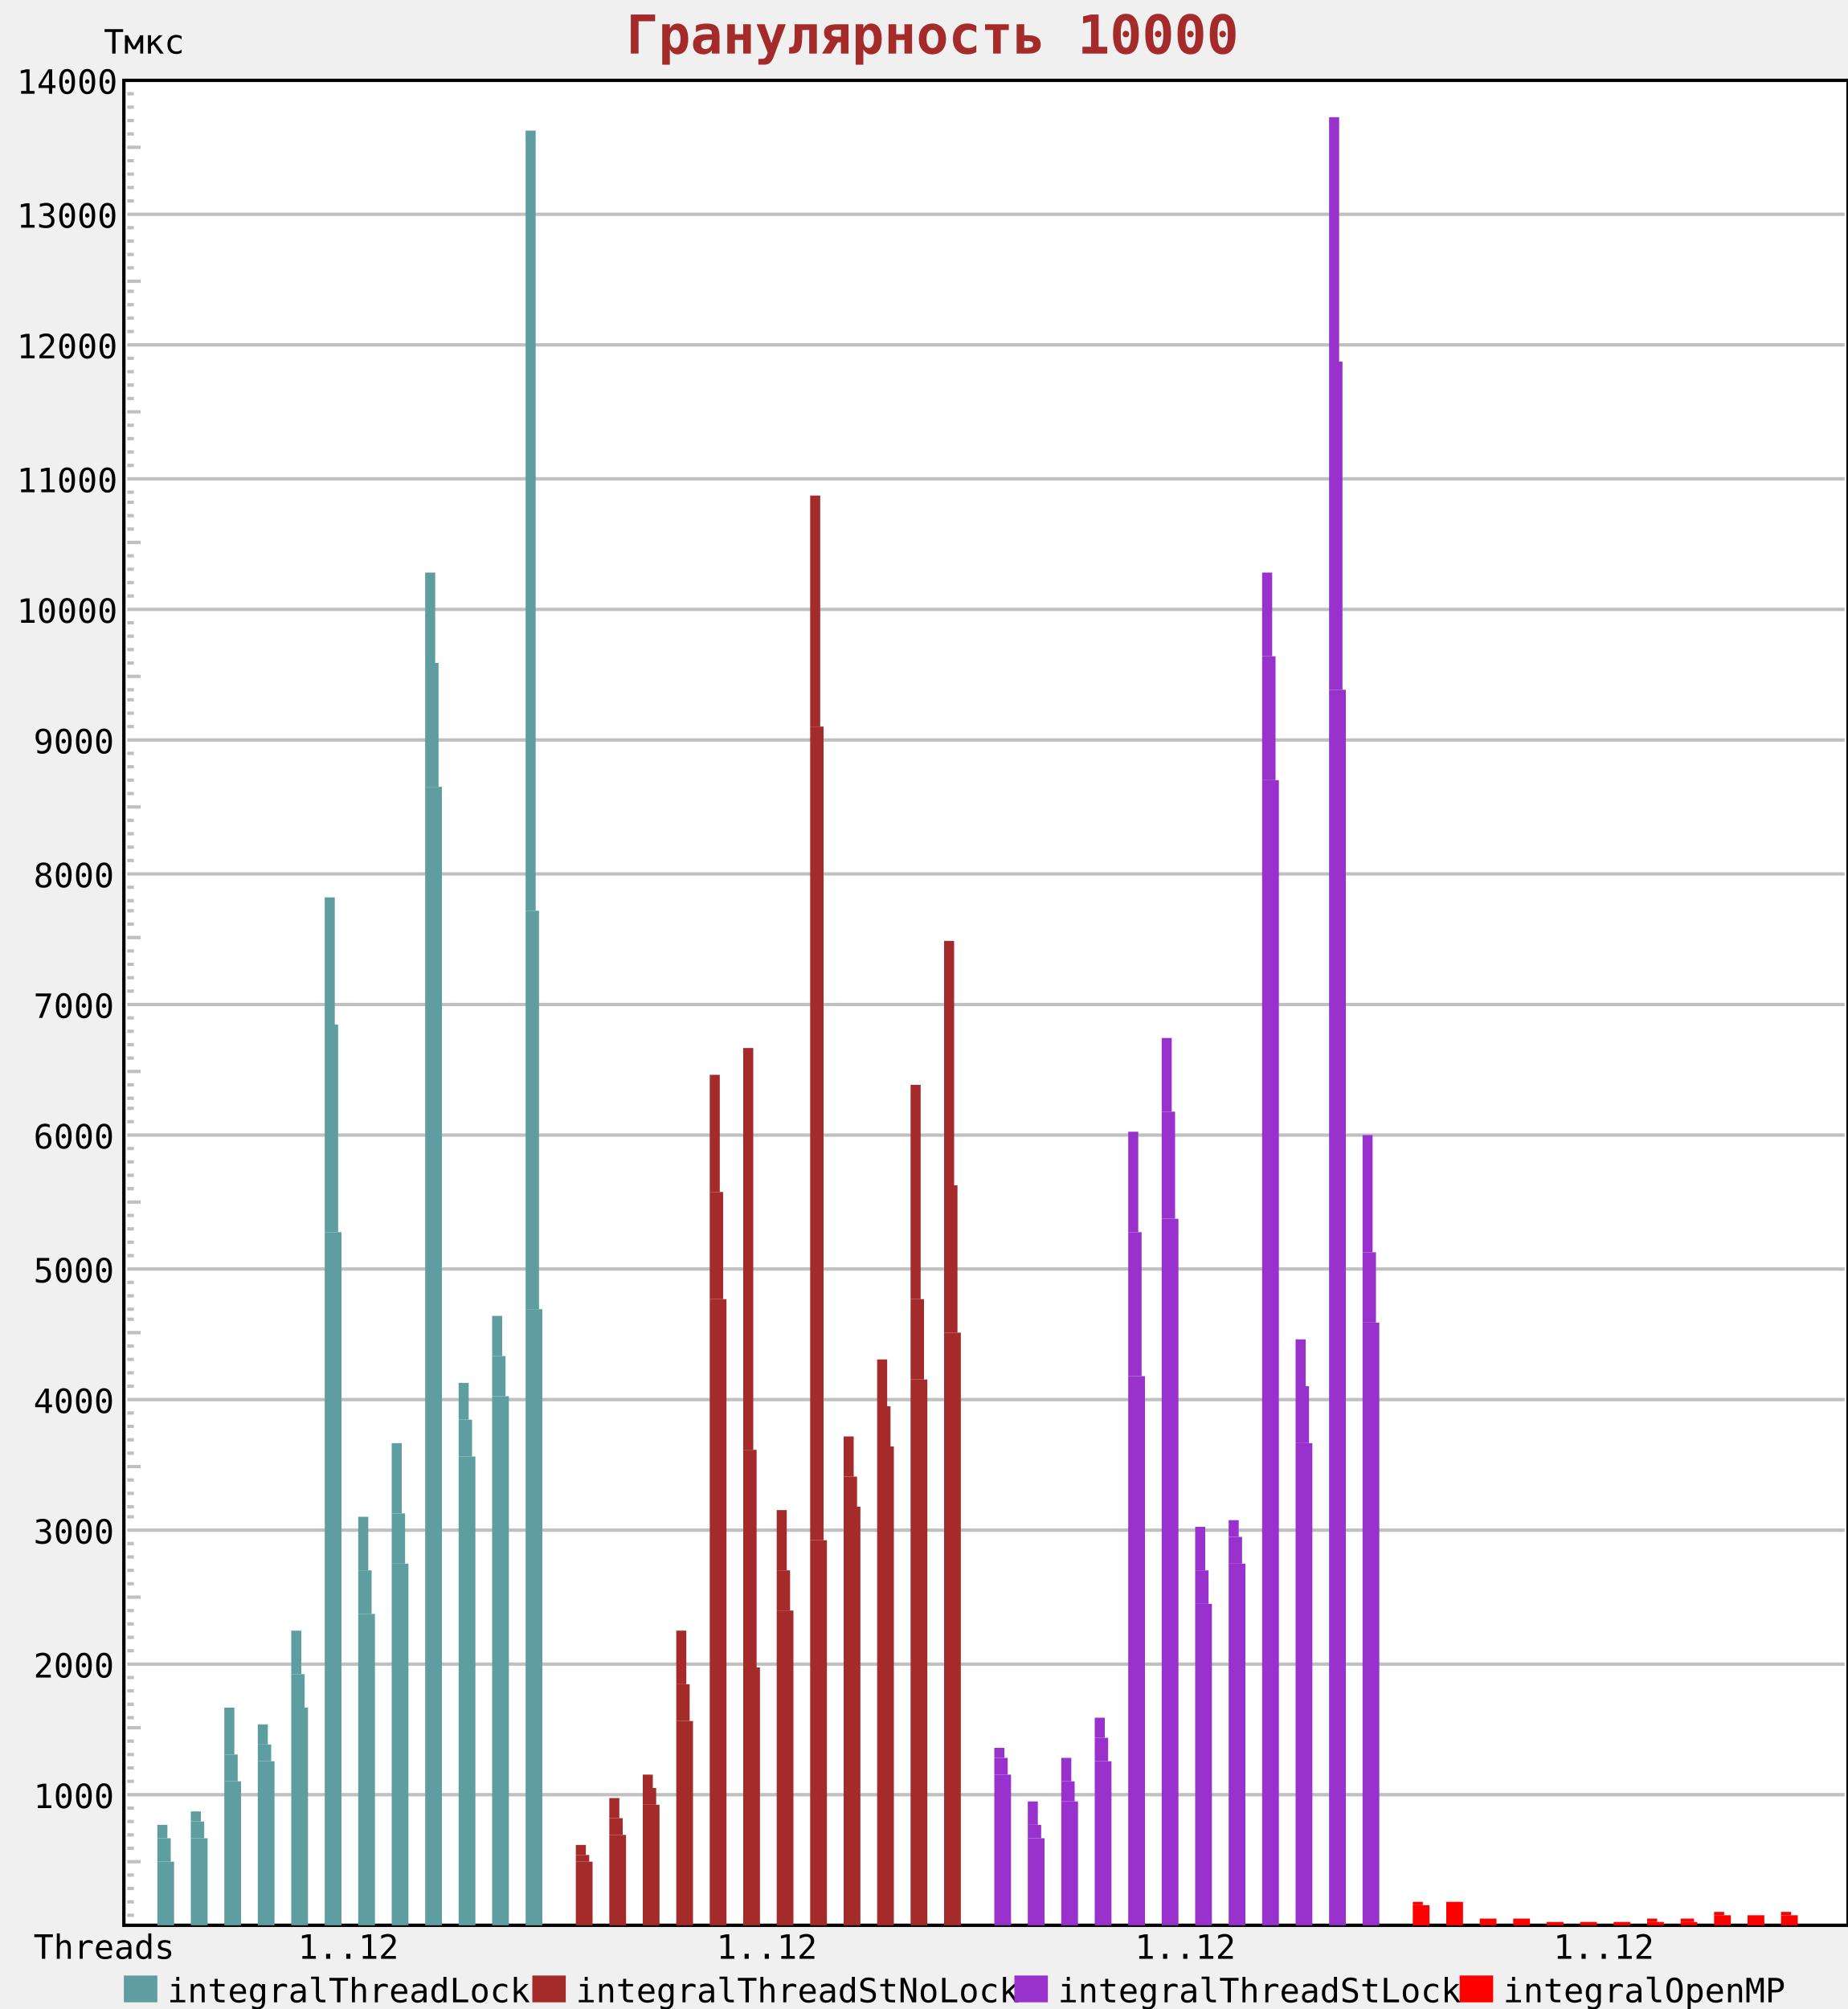
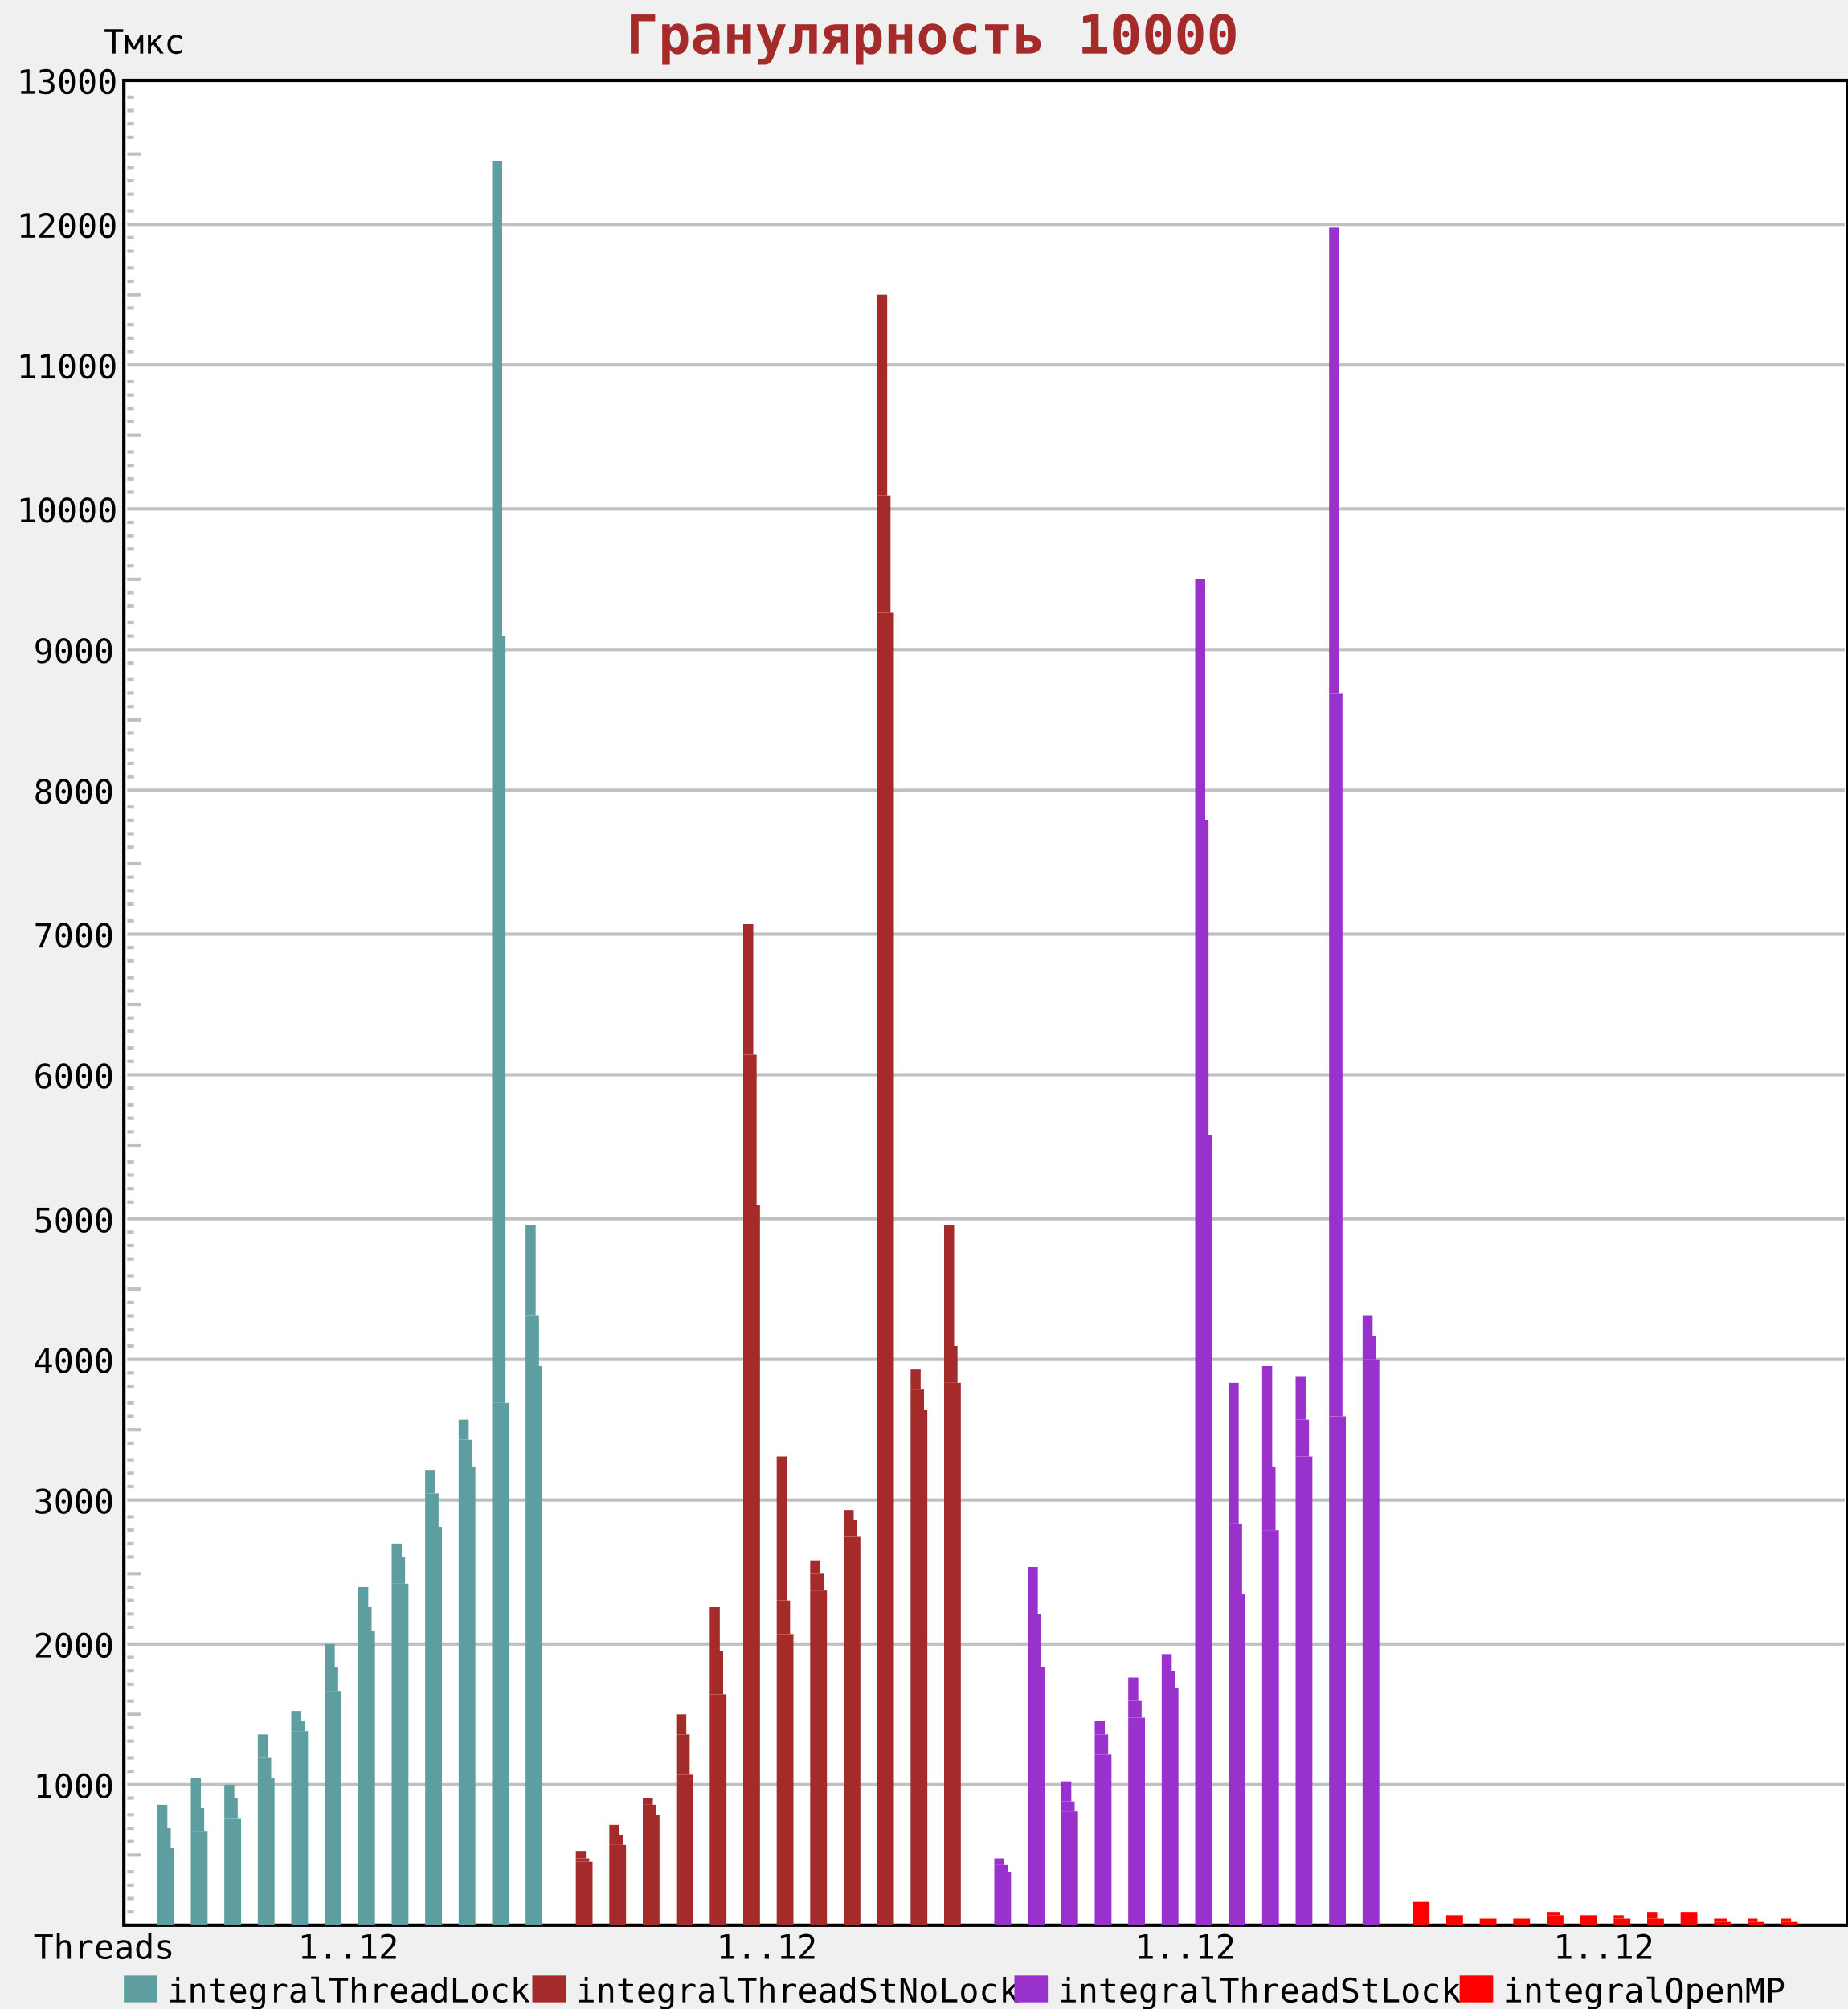
<svg xmlns="http://www.w3.org/2000/svg" width="552" height="600" version="1.1">
  <text x="187" y="16" font-family="monospace" font-size="16px" font-weight="bold" fill="brown">Гранулярность 10000</text>
  <text x="31" y="16" font-family="monospace" font-size="10px" font-weight="normal" fill="black">Tмкс</text>
  <text x="10" y="585" font-family="monospace" font-size="10px" font-weight="normal" fill="black">Threads</text>
  <rect x="37" y="24" width="515" height="551" stroke="black" fill="white" />
-   <line x1="38" y1="572" x2="40" y2="572" stroke="silver" />
-   <line x1="38" y1="568" x2="40" y2="568" stroke="silver" />
-   <line x1="38" y1="564" x2="40" y2="564" stroke="silver" />
-   <line x1="38" y1="560" x2="40" y2="560" stroke="silver" />
-   <line x1="38" y1="556" x2="42" y2="556" stroke="silver" />
-   <line x1="38" y1="552" x2="40" y2="552" stroke="silver" />
-   <line x1="38" y1="548" x2="40" y2="548" stroke="silver" />
-   <line x1="38" y1="544" x2="40" y2="544" stroke="silver" />
-   <line x1="38" y1="540" x2="40" y2="540" stroke="silver" />
-   <line x1="38" y1="536" x2="551" y2="536" stroke="silver" />
-   <text x="10" y="540" font-family="monospace" font-size="10px" font-weight="normal" fill="black">1000</text>
-   <line x1="38" y1="532" x2="40" y2="532" stroke="silver" />
-   <line x1="38" y1="528" x2="40" y2="528" stroke="silver" />
-   <line x1="38" y1="524" x2="40" y2="524" stroke="silver" />
+   <line x1="38" y1="571" x2="40" y2="571" stroke="silver" />
+   <line x1="38" y1="567" x2="40" y2="567" stroke="silver" />
+   <line x1="38" y1="563" x2="40" y2="563" stroke="silver" />
+   <line x1="38" y1="559" x2="40" y2="559" stroke="silver" />
+   <line x1="38" y1="554" x2="42" y2="554" stroke="silver" />
+   <line x1="38" y1="550" x2="40" y2="550" stroke="silver" />
+   <line x1="38" y1="546" x2="40" y2="546" stroke="silver" />
+   <line x1="38" y1="542" x2="40" y2="542" stroke="silver" />
+   <line x1="38" y1="537" x2="40" y2="537" stroke="silver" />
+   <line x1="38" y1="533" x2="551" y2="533" stroke="silver" />
+   <text x="10" y="537" font-family="monospace" font-size="10px" font-weight="normal" fill="black">1000</text>
+   <line x1="38" y1="529" x2="40" y2="529" stroke="silver" />
+   <line x1="38" y1="525" x2="40" y2="525" stroke="silver" />
  <line x1="38" y1="520" x2="40" y2="520" stroke="silver" />
-   <line x1="38" y1="516" x2="42" y2="516" stroke="silver" />
-   <line x1="38" y1="513" x2="40" y2="513" stroke="silver" />
-   <line x1="38" y1="509" x2="40" y2="509" stroke="silver" />
-   <line x1="38" y1="505" x2="40" y2="505" stroke="silver" />
-   <line x1="38" y1="501" x2="40" y2="501" stroke="silver" />
-   <line x1="38" y1="497" x2="551" y2="497" stroke="silver" />
-   <text x="10" y="501" font-family="monospace" font-size="10px" font-weight="normal" fill="black">2000</text>
-   <line x1="38" y1="493" x2="40" y2="493" stroke="silver" />
-   <line x1="38" y1="489" x2="40" y2="489" stroke="silver" />
-   <line x1="38" y1="485" x2="40" y2="485" stroke="silver" />
-   <line x1="38" y1="481" x2="40" y2="481" stroke="silver" />
-   <line x1="38" y1="477" x2="42" y2="477" stroke="silver" />
-   <line x1="38" y1="473" x2="40" y2="473" stroke="silver" />
-   <line x1="38" y1="469" x2="40" y2="469" stroke="silver" />
+   <line x1="38" y1="516" x2="40" y2="516" stroke="silver" />
+   <line x1="38" y1="512" x2="42" y2="512" stroke="silver" />
+   <line x1="38" y1="508" x2="40" y2="508" stroke="silver" />
+   <line x1="38" y1="503" x2="40" y2="503" stroke="silver" />
+   <line x1="38" y1="499" x2="40" y2="499" stroke="silver" />
+   <line x1="38" y1="495" x2="40" y2="495" stroke="silver" />
+   <line x1="38" y1="491" x2="551" y2="491" stroke="silver" />
+   <text x="10" y="495" font-family="monospace" font-size="10px" font-weight="normal" fill="black">2000</text>
+   <line x1="38" y1="486" x2="40" y2="486" stroke="silver" />
+   <line x1="38" y1="482" x2="40" y2="482" stroke="silver" />
+   <line x1="38" y1="478" x2="40" y2="478" stroke="silver" />
+   <line x1="38" y1="474" x2="40" y2="474" stroke="silver" />
+   <line x1="38" y1="470" x2="42" y2="470" stroke="silver" />
  <line x1="38" y1="465" x2="40" y2="465" stroke="silver" />
  <line x1="38" y1="461" x2="40" y2="461" stroke="silver" />
-   <line x1="38" y1="457" x2="551" y2="457" stroke="silver" />
-   <text x="10" y="461" font-family="monospace" font-size="10px" font-weight="normal" fill="black">3000</text>
+   <line x1="38" y1="457" x2="40" y2="457" stroke="silver" />
  <line x1="38" y1="453" x2="40" y2="453" stroke="silver" />
-   <line x1="38" y1="450" x2="40" y2="450" stroke="silver" />
-   <line x1="38" y1="446" x2="40" y2="446" stroke="silver" />
-   <line x1="38" y1="442" x2="40" y2="442" stroke="silver" />
-   <line x1="38" y1="438" x2="42" y2="438" stroke="silver" />
-   <line x1="38" y1="434" x2="40" y2="434" stroke="silver" />
-   <line x1="38" y1="430" x2="40" y2="430" stroke="silver" />
-   <line x1="38" y1="426" x2="40" y2="426" stroke="silver" />
-   <line x1="38" y1="422" x2="40" y2="422" stroke="silver" />
-   <line x1="38" y1="418" x2="551" y2="418" stroke="silver" />
-   <text x="10" y="422" font-family="monospace" font-size="10px" font-weight="normal" fill="black">4000</text>
+   <line x1="38" y1="448" x2="551" y2="448" stroke="silver" />
+   <text x="10" y="452" font-family="monospace" font-size="10px" font-weight="normal" fill="black">3000</text>
+   <line x1="38" y1="444" x2="40" y2="444" stroke="silver" />
+   <line x1="38" y1="440" x2="40" y2="440" stroke="silver" />
+   <line x1="38" y1="436" x2="40" y2="436" stroke="silver" />
+   <line x1="38" y1="431" x2="40" y2="431" stroke="silver" />
+   <line x1="38" y1="427" x2="42" y2="427" stroke="silver" />
+   <line x1="38" y1="423" x2="40" y2="423" stroke="silver" />
+   <line x1="38" y1="419" x2="40" y2="419" stroke="silver" />
  <line x1="38" y1="414" x2="40" y2="414" stroke="silver" />
  <line x1="38" y1="410" x2="40" y2="410" stroke="silver" />
-   <line x1="38" y1="406" x2="40" y2="406" stroke="silver" />
+   <line x1="38" y1="406" x2="551" y2="406" stroke="silver" />
+   <text x="10" y="410" font-family="monospace" font-size="10px" font-weight="normal" fill="black">4000</text>
  <line x1="38" y1="402" x2="40" y2="402" stroke="silver" />
-   <line x1="38" y1="398" x2="42" y2="398" stroke="silver" />
-   <line x1="38" y1="394" x2="40" y2="394" stroke="silver" />
-   <line x1="38" y1="391" x2="40" y2="391" stroke="silver" />
-   <line x1="38" y1="387" x2="40" y2="387" stroke="silver" />
-   <line x1="38" y1="383" x2="40" y2="383" stroke="silver" />
-   <line x1="38" y1="379" x2="551" y2="379" stroke="silver" />
-   <text x="10" y="383" font-family="monospace" font-size="10px" font-weight="normal" fill="black">5000</text>
-   <line x1="38" y1="375" x2="40" y2="375" stroke="silver" />
-   <line x1="38" y1="371" x2="40" y2="371" stroke="silver" />
-   <line x1="38" y1="367" x2="40" y2="367" stroke="silver" />
-   <line x1="38" y1="363" x2="40" y2="363" stroke="silver" />
-   <line x1="38" y1="359" x2="42" y2="359" stroke="silver" />
+   <line x1="38" y1="397" x2="40" y2="397" stroke="silver" />
+   <line x1="38" y1="393" x2="40" y2="393" stroke="silver" />
+   <line x1="38" y1="389" x2="40" y2="389" stroke="silver" />
+   <line x1="38" y1="385" x2="42" y2="385" stroke="silver" />
+   <line x1="38" y1="381" x2="40" y2="381" stroke="silver" />
+   <line x1="38" y1="376" x2="40" y2="376" stroke="silver" />
+   <line x1="38" y1="372" x2="40" y2="372" stroke="silver" />
+   <line x1="38" y1="368" x2="40" y2="368" stroke="silver" />
+   <line x1="38" y1="364" x2="551" y2="364" stroke="silver" />
+   <text x="10" y="368" font-family="monospace" font-size="10px" font-weight="normal" fill="black">5000</text>
+   <line x1="38" y1="359" x2="40" y2="359" stroke="silver" />
  <line x1="38" y1="355" x2="40" y2="355" stroke="silver" />
  <line x1="38" y1="351" x2="40" y2="351" stroke="silver" />
  <line x1="38" y1="347" x2="40" y2="347" stroke="silver" />
-   <line x1="38" y1="343" x2="40" y2="343" stroke="silver" />
-   <line x1="38" y1="339" x2="551" y2="339" stroke="silver" />
-   <text x="10" y="343" font-family="monospace" font-size="10px" font-weight="normal" fill="black">6000</text>
-   <line x1="38" y1="335" x2="40" y2="335" stroke="silver" />
-   <line x1="38" y1="331" x2="40" y2="331" stroke="silver" />
-   <line x1="38" y1="328" x2="40" y2="328" stroke="silver" />
-   <line x1="38" y1="324" x2="40" y2="324" stroke="silver" />
-   <line x1="38" y1="320" x2="42" y2="320" stroke="silver" />
-   <line x1="38" y1="316" x2="40" y2="316" stroke="silver" />
-   <line x1="38" y1="312" x2="40" y2="312" stroke="silver" />
+   <line x1="38" y1="342" x2="42" y2="342" stroke="silver" />
+   <line x1="38" y1="338" x2="40" y2="338" stroke="silver" />
+   <line x1="38" y1="334" x2="40" y2="334" stroke="silver" />
+   <line x1="38" y1="330" x2="40" y2="330" stroke="silver" />
+   <line x1="38" y1="325" x2="40" y2="325" stroke="silver" />
+   <line x1="38" y1="321" x2="551" y2="321" stroke="silver" />
+   <text x="10" y="325" font-family="monospace" font-size="10px" font-weight="normal" fill="black">6000</text>
+   <line x1="38" y1="317" x2="40" y2="317" stroke="silver" />
+   <line x1="38" y1="313" x2="40" y2="313" stroke="silver" />
  <line x1="38" y1="308" x2="40" y2="308" stroke="silver" />
  <line x1="38" y1="304" x2="40" y2="304" stroke="silver" />
-   <line x1="38" y1="300" x2="551" y2="300" stroke="silver" />
-   <text x="10" y="304" font-family="monospace" font-size="10px" font-weight="normal" fill="black">7000</text>
+   <line x1="38" y1="300" x2="42" y2="300" stroke="silver" />
  <line x1="38" y1="296" x2="40" y2="296" stroke="silver" />
  <line x1="38" y1="292" x2="40" y2="292" stroke="silver" />
-   <line x1="38" y1="288" x2="40" y2="288" stroke="silver" />
-   <line x1="38" y1="284" x2="40" y2="284" stroke="silver" />
-   <line x1="38" y1="280" x2="42" y2="280" stroke="silver" />
-   <line x1="38" y1="276" x2="40" y2="276" stroke="silver" />
-   <line x1="38" y1="272" x2="40" y2="272" stroke="silver" />
-   <line x1="38" y1="269" x2="40" y2="269" stroke="silver" />
-   <line x1="38" y1="265" x2="40" y2="265" stroke="silver" />
-   <line x1="38" y1="261" x2="551" y2="261" stroke="silver" />
-   <text x="10" y="265" font-family="monospace" font-size="10px" font-weight="normal" fill="black">8000</text>
-   <line x1="38" y1="257" x2="40" y2="257" stroke="silver" />
+   <line x1="38" y1="287" x2="40" y2="287" stroke="silver" />
+   <line x1="38" y1="283" x2="40" y2="283" stroke="silver" />
+   <line x1="38" y1="279" x2="551" y2="279" stroke="silver" />
+   <text x="10" y="283" font-family="monospace" font-size="10px" font-weight="normal" fill="black">7000</text>
+   <line x1="38" y1="275" x2="40" y2="275" stroke="silver" />
+   <line x1="38" y1="270" x2="40" y2="270" stroke="silver" />
+   <line x1="38" y1="266" x2="40" y2="266" stroke="silver" />
+   <line x1="38" y1="262" x2="40" y2="262" stroke="silver" />
+   <line x1="38" y1="258" x2="42" y2="258" stroke="silver" />
  <line x1="38" y1="253" x2="40" y2="253" stroke="silver" />
  <line x1="38" y1="249" x2="40" y2="249" stroke="silver" />
  <line x1="38" y1="245" x2="40" y2="245" stroke="silver" />
-   <line x1="38" y1="241" x2="42" y2="241" stroke="silver" />
-   <line x1="38" y1="237" x2="40" y2="237" stroke="silver" />
-   <line x1="38" y1="233" x2="40" y2="233" stroke="silver" />
-   <line x1="38" y1="229" x2="40" y2="229" stroke="silver" />
-   <line x1="38" y1="225" x2="40" y2="225" stroke="silver" />
-   <line x1="38" y1="221" x2="551" y2="221" stroke="silver" />
-   <text x="10" y="225" font-family="monospace" font-size="10px" font-weight="normal" fill="black">9000</text>
-   <line x1="38" y1="217" x2="40" y2="217" stroke="silver" />
-   <line x1="38" y1="213" x2="40" y2="213" stroke="silver" />
-   <line x1="38" y1="209" x2="40" y2="209" stroke="silver" />
-   <line x1="38" y1="206" x2="40" y2="206" stroke="silver" />
-   <line x1="38" y1="202" x2="42" y2="202" stroke="silver" />
+   <line x1="38" y1="241" x2="40" y2="241" stroke="silver" />
+   <line x1="38" y1="236" x2="551" y2="236" stroke="silver" />
+   <text x="10" y="240" font-family="monospace" font-size="10px" font-weight="normal" fill="black">8000</text>
+   <line x1="38" y1="232" x2="40" y2="232" stroke="silver" />
+   <line x1="38" y1="228" x2="40" y2="228" stroke="silver" />
+   <line x1="38" y1="224" x2="40" y2="224" stroke="silver" />
+   <line x1="38" y1="219" x2="40" y2="219" stroke="silver" />
+   <line x1="38" y1="215" x2="42" y2="215" stroke="silver" />
+   <line x1="38" y1="211" x2="40" y2="211" stroke="silver" />
+   <line x1="38" y1="207" x2="40" y2="207" stroke="silver" />
+   <line x1="38" y1="203" x2="40" y2="203" stroke="silver" />
  <line x1="38" y1="198" x2="40" y2="198" stroke="silver" />
-   <line x1="38" y1="194" x2="40" y2="194" stroke="silver" />
+   <line x1="38" y1="194" x2="551" y2="194" stroke="silver" />
+   <text x="10" y="198" font-family="monospace" font-size="10px" font-weight="normal" fill="black">9000</text>
  <line x1="38" y1="190" x2="40" y2="190" stroke="silver" />
  <line x1="38" y1="186" x2="40" y2="186" stroke="silver" />
-   <line x1="38" y1="182" x2="551" y2="182" stroke="silver" />
-   <text x="5" y="186" font-family="monospace" font-size="10px" font-weight="normal" fill="black">10000</text>
-   <line x1="38" y1="178" x2="40" y2="178" stroke="silver" />
-   <line x1="38" y1="174" x2="40" y2="174" stroke="silver" />
-   <line x1="38" y1="170" x2="40" y2="170" stroke="silver" />
-   <line x1="38" y1="166" x2="40" y2="166" stroke="silver" />
-   <line x1="38" y1="162" x2="42" y2="162" stroke="silver" />
-   <line x1="38" y1="158" x2="40" y2="158" stroke="silver" />
-   <line x1="38" y1="154" x2="40" y2="154" stroke="silver" />
-   <line x1="38" y1="150" x2="40" y2="150" stroke="silver" />
+   <line x1="38" y1="181" x2="40" y2="181" stroke="silver" />
+   <line x1="38" y1="177" x2="40" y2="177" stroke="silver" />
+   <line x1="38" y1="173" x2="42" y2="173" stroke="silver" />
+   <line x1="38" y1="169" x2="40" y2="169" stroke="silver" />
+   <line x1="38" y1="164" x2="40" y2="164" stroke="silver" />
+   <line x1="38" y1="160" x2="40" y2="160" stroke="silver" />
+   <line x1="38" y1="156" x2="40" y2="156" stroke="silver" />
+   <line x1="38" y1="152" x2="551" y2="152" stroke="silver" />
+   <text x="5" y="156" font-family="monospace" font-size="10px" font-weight="normal" fill="black">10000</text>
  <line x1="38" y1="147" x2="40" y2="147" stroke="silver" />
-   <line x1="38" y1="143" x2="551" y2="143" stroke="silver" />
-   <text x="5" y="147" font-family="monospace" font-size="10px" font-weight="normal" fill="black">11000</text>
+   <line x1="38" y1="143" x2="40" y2="143" stroke="silver" />
  <line x1="38" y1="139" x2="40" y2="139" stroke="silver" />
  <line x1="38" y1="135" x2="40" y2="135" stroke="silver" />
-   <line x1="38" y1="131" x2="40" y2="131" stroke="silver" />
-   <line x1="38" y1="127" x2="40" y2="127" stroke="silver" />
-   <line x1="38" y1="123" x2="42" y2="123" stroke="silver" />
-   <line x1="38" y1="119" x2="40" y2="119" stroke="silver" />
-   <line x1="38" y1="115" x2="40" y2="115" stroke="silver" />
-   <line x1="38" y1="111" x2="40" y2="111" stroke="silver" />
-   <line x1="38" y1="107" x2="40" y2="107" stroke="silver" />
-   <line x1="38" y1="103" x2="551" y2="103" stroke="silver" />
-   <text x="5" y="107" font-family="monospace" font-size="10px" font-weight="normal" fill="black">12000</text>
-   <line x1="38" y1="99" x2="40" y2="99" stroke="silver" />
-   <line x1="38" y1="95" x2="40" y2="95" stroke="silver" />
-   <line x1="38" y1="91" x2="40" y2="91" stroke="silver" />
-   <line x1="38" y1="87" x2="40" y2="87" stroke="silver" />
-   <line x1="38" y1="84" x2="42" y2="84" stroke="silver" />
+   <line x1="38" y1="130" x2="42" y2="130" stroke="silver" />
+   <line x1="38" y1="126" x2="40" y2="126" stroke="silver" />
+   <line x1="38" y1="122" x2="40" y2="122" stroke="silver" />
+   <line x1="38" y1="118" x2="40" y2="118" stroke="silver" />
+   <line x1="38" y1="114" x2="40" y2="114" stroke="silver" />
+   <line x1="38" y1="109" x2="551" y2="109" stroke="silver" />
+   <text x="5" y="113" font-family="monospace" font-size="10px" font-weight="normal" fill="black">11000</text>
+   <line x1="38" y1="105" x2="40" y2="105" stroke="silver" />
+   <line x1="38" y1="101" x2="40" y2="101" stroke="silver" />
+   <line x1="38" y1="97" x2="40" y2="97" stroke="silver" />
+   <line x1="38" y1="92" x2="40" y2="92" stroke="silver" />
+   <line x1="38" y1="88" x2="42" y2="88" stroke="silver" />
+   <line x1="38" y1="84" x2="40" y2="84" stroke="silver" />
  <line x1="38" y1="80" x2="40" y2="80" stroke="silver" />
-   <line x1="38" y1="76" x2="40" y2="76" stroke="silver" />
-   <line x1="38" y1="72" x2="40" y2="72" stroke="silver" />
-   <line x1="38" y1="68" x2="40" y2="68" stroke="silver" />
-   <line x1="38" y1="64" x2="551" y2="64" stroke="silver" />
-   <text x="5" y="68" font-family="monospace" font-size="10px" font-weight="normal" fill="black">13000</text>
-   <line x1="38" y1="60" x2="40" y2="60" stroke="silver" />
-   <line x1="38" y1="56" x2="40" y2="56" stroke="silver" />
-   <line x1="38" y1="52" x2="40" y2="52" stroke="silver" />
-   <line x1="38" y1="48" x2="40" y2="48" stroke="silver" />
-   <line x1="38" y1="44" x2="42" y2="44" stroke="silver" />
-   <line x1="38" y1="40" x2="40" y2="40" stroke="silver" />
-   <line x1="38" y1="36" x2="40" y2="36" stroke="silver" />
-   <line x1="38" y1="32" x2="40" y2="32" stroke="silver" />
-   <line x1="38" y1="28" x2="40" y2="28" stroke="silver" />
-   <text x="5" y="28" font-family="monospace" font-size="10px" font-weight="normal" fill="black">14000</text>
-   <rect x="47" y="556" width="5" height="19" fill="cadetblue" />
-   <rect x="47" y="549" width="4" height="7" fill="cadetblue" />
-   <rect x="47" y="545" width="3" height="4" fill="cadetblue" />
-   <rect x="57" y="549" width="5" height="26" fill="cadetblue" />
-   <rect x="57" y="544" width="4" height="5" fill="cadetblue" />
-   <rect x="57" y="541" width="3" height="3" fill="cadetblue" />
-   <rect x="67" y="532" width="5" height="43" fill="cadetblue" />
-   <rect x="67" y="524" width="4" height="8" fill="cadetblue" />
-   <rect x="67" y="510" width="3" height="14" fill="cadetblue" />
-   <rect x="77" y="526" width="5" height="49" fill="cadetblue" />
-   <rect x="77" y="521" width="4" height="5" fill="cadetblue" />
-   <rect x="77" y="515" width="3" height="6" fill="cadetblue" />
-   <rect x="87" y="510" width="5" height="65" fill="cadetblue" />
-   <rect x="87" y="500" width="4" height="10" fill="cadetblue" />
-   <rect x="87" y="487" width="3" height="13" fill="cadetblue" />
-   <rect x="97" y="368" width="5" height="207" fill="cadetblue" />
-   <rect x="97" y="306" width="4" height="62" fill="cadetblue" />
-   <rect x="97" y="268" width="3" height="38" fill="cadetblue" />
-   <rect x="107" y="482" width="5" height="93" fill="cadetblue" />
-   <rect x="107" y="469" width="4" height="13" fill="cadetblue" />
-   <rect x="107" y="453" width="3" height="16" fill="cadetblue" />
-   <rect x="117" y="467" width="5" height="108" fill="cadetblue" />
-   <rect x="117" y="452" width="4" height="15" fill="cadetblue" />
-   <rect x="117" y="431" width="3" height="21" fill="cadetblue" />
-   <rect x="127" y="235" width="5" height="340" fill="cadetblue" />
-   <rect x="127" y="198" width="4" height="37" fill="cadetblue" />
-   <rect x="127" y="171" width="3" height="27" fill="cadetblue" />
-   <rect x="137" y="435" width="5" height="140" fill="cadetblue" />
-   <rect x="137" y="424" width="4" height="11" fill="cadetblue" />
-   <rect x="137" y="413" width="3" height="11" fill="cadetblue" />
-   <rect x="147" y="417" width="5" height="158" fill="cadetblue" />
-   <rect x="147" y="405" width="4" height="12" fill="cadetblue" />
-   <rect x="147" y="393" width="3" height="12" fill="cadetblue" />
-   <rect x="157" y="391" width="5" height="184" fill="cadetblue" />
-   <rect x="157" y="272" width="4" height="119" fill="cadetblue" />
-   <rect x="157" y="39" width="3" height="233" fill="cadetblue" />
+   <line x1="38" y1="75" x2="40" y2="75" stroke="silver" />
+   <line x1="38" y1="71" x2="40" y2="71" stroke="silver" />
+   <line x1="38" y1="67" x2="551" y2="67" stroke="silver" />
+   <text x="5" y="71" font-family="monospace" font-size="10px" font-weight="normal" fill="black">12000</text>
+   <line x1="38" y1="63" x2="40" y2="63" stroke="silver" />
+   <line x1="38" y1="58" x2="40" y2="58" stroke="silver" />
+   <line x1="38" y1="54" x2="40" y2="54" stroke="silver" />
+   <line x1="38" y1="50" x2="40" y2="50" stroke="silver" />
+   <line x1="38" y1="46" x2="42" y2="46" stroke="silver" />
+   <line x1="38" y1="41" x2="40" y2="41" stroke="silver" />
+   <line x1="38" y1="37" x2="40" y2="37" stroke="silver" />
+   <line x1="38" y1="33" x2="40" y2="33" stroke="silver" />
+   <line x1="38" y1="29" x2="40" y2="29" stroke="silver" />
+   <text x="5" y="28" font-family="monospace" font-size="10px" font-weight="normal" fill="black">13000</text>
+   <rect x="47" y="552" width="5" height="23" fill="cadetblue" />
+   <rect x="47" y="546" width="4" height="6" fill="cadetblue" />
+   <rect x="47" y="539" width="3" height="7" fill="cadetblue" />
+   <rect x="57" y="547" width="5" height="28" fill="cadetblue" />
+   <rect x="57" y="540" width="4" height="7" fill="cadetblue" />
+   <rect x="57" y="531" width="3" height="9" fill="cadetblue" />
+   <rect x="67" y="543" width="5" height="32" fill="cadetblue" />
+   <rect x="67" y="537" width="4" height="6" fill="cadetblue" />
+   <rect x="67" y="533" width="3" height="4" fill="cadetblue" />
+   <rect x="77" y="531" width="5" height="44" fill="cadetblue" />
+   <rect x="77" y="525" width="4" height="6" fill="cadetblue" />
+   <rect x="77" y="518" width="3" height="7" fill="cadetblue" />
+   <rect x="87" y="517" width="5" height="58" fill="cadetblue" />
+   <rect x="87" y="514" width="4" height="3" fill="cadetblue" />
+   <rect x="87" y="511" width="3" height="3" fill="cadetblue" />
+   <rect x="97" y="505" width="5" height="70" fill="cadetblue" />
+   <rect x="97" y="498" width="4" height="7" fill="cadetblue" />
+   <rect x="97" y="491" width="3" height="7" fill="cadetblue" />
+   <rect x="107" y="487" width="5" height="88" fill="cadetblue" />
+   <rect x="107" y="480" width="4" height="7" fill="cadetblue" />
+   <rect x="107" y="474" width="3" height="6" fill="cadetblue" />
+   <rect x="117" y="473" width="5" height="102" fill="cadetblue" />
+   <rect x="117" y="465" width="4" height="8" fill="cadetblue" />
+   <rect x="117" y="461" width="3" height="4" fill="cadetblue" />
+   <rect x="127" y="456" width="5" height="119" fill="cadetblue" />
+   <rect x="127" y="446" width="4" height="10" fill="cadetblue" />
+   <rect x="127" y="439" width="3" height="7" fill="cadetblue" />
+   <rect x="137" y="438" width="5" height="137" fill="cadetblue" />
+   <rect x="137" y="430" width="4" height="8" fill="cadetblue" />
+   <rect x="137" y="424" width="3" height="6" fill="cadetblue" />
+   <rect x="147" y="419" width="5" height="156" fill="cadetblue" />
+   <rect x="147" y="190" width="4" height="229" fill="cadetblue" />
+   <rect x="147" y="48" width="3" height="142" fill="cadetblue" />
+   <rect x="157" y="408" width="5" height="167" fill="cadetblue" />
+   <rect x="157" y="393" width="4" height="15" fill="cadetblue" />
+   <rect x="157" y="366" width="3" height="27" fill="cadetblue" />
  <text x="89" y="585" font-family="monospace" font-size="10px" font-weight="normal" fill="black">1..12</text>
  <rect x="172" y="556" width="5" height="19" fill="brown" />
-   <rect x="172" y="554" width="4" height="2" fill="brown" />
-   <rect x="172" y="551" width="3" height="3" fill="brown" />
-   <rect x="182" y="548" width="5" height="27" fill="brown" />
-   <rect x="182" y="543" width="4" height="5" fill="brown" />
-   <rect x="182" y="537" width="3" height="6" fill="brown" />
-   <rect x="192" y="539" width="5" height="36" fill="brown" />
-   <rect x="192" y="534" width="4" height="5" fill="brown" />
-   <rect x="192" y="530" width="3" height="4" fill="brown" />
-   <rect x="202" y="514" width="5" height="61" fill="brown" />
-   <rect x="202" y="503" width="4" height="11" fill="brown" />
-   <rect x="202" y="487" width="3" height="16" fill="brown" />
-   <rect x="212" y="388" width="5" height="187" fill="brown" />
-   <rect x="212" y="356" width="4" height="32" fill="brown" />
-   <rect x="212" y="321" width="3" height="35" fill="brown" />
-   <rect x="222" y="498" width="5" height="77" fill="brown" />
-   <rect x="222" y="433" width="4" height="65" fill="brown" />
-   <rect x="222" y="313" width="3" height="120" fill="brown" />
-   <rect x="232" y="481" width="5" height="94" fill="brown" />
-   <rect x="232" y="469" width="4" height="12" fill="brown" />
-   <rect x="232" y="451" width="3" height="18" fill="brown" />
-   <rect x="242" y="460" width="5" height="115" fill="brown" />
-   <rect x="242" y="217" width="4" height="243" fill="brown" />
-   <rect x="242" y="148" width="3" height="69" fill="brown" />
-   <rect x="252" y="450" width="5" height="125" fill="brown" />
-   <rect x="252" y="441" width="4" height="9" fill="brown" />
-   <rect x="252" y="429" width="3" height="12" fill="brown" />
-   <rect x="262" y="432" width="5" height="143" fill="brown" />
-   <rect x="262" y="420" width="4" height="12" fill="brown" />
-   <rect x="262" y="406" width="3" height="14" fill="brown" />
-   <rect x="272" y="412" width="5" height="163" fill="brown" />
-   <rect x="272" y="388" width="4" height="24" fill="brown" />
-   <rect x="272" y="324" width="3" height="64" fill="brown" />
-   <rect x="282" y="398" width="5" height="177" fill="brown" />
-   <rect x="282" y="354" width="4" height="44" fill="brown" />
-   <rect x="282" y="281" width="3" height="73" fill="brown" />
+   <rect x="172" y="555" width="4" height="1" fill="brown" />
+   <rect x="172" y="553" width="3" height="2" fill="brown" />
+   <rect x="182" y="551" width="5" height="24" fill="brown" />
+   <rect x="182" y="548" width="4" height="3" fill="brown" />
+   <rect x="182" y="545" width="3" height="3" fill="brown" />
+   <rect x="192" y="542" width="5" height="33" fill="brown" />
+   <rect x="192" y="539" width="4" height="3" fill="brown" />
+   <rect x="192" y="537" width="3" height="2" fill="brown" />
+   <rect x="202" y="530" width="5" height="45" fill="brown" />
+   <rect x="202" y="518" width="4" height="12" fill="brown" />
+   <rect x="202" y="512" width="3" height="6" fill="brown" />
+   <rect x="212" y="506" width="5" height="69" fill="brown" />
+   <rect x="212" y="493" width="4" height="13" fill="brown" />
+   <rect x="212" y="480" width="3" height="13" fill="brown" />
+   <rect x="222" y="360" width="5" height="215" fill="brown" />
+   <rect x="222" y="315" width="4" height="45" fill="brown" />
+   <rect x="222" y="276" width="3" height="39" fill="brown" />
+   <rect x="232" y="488" width="5" height="87" fill="brown" />
+   <rect x="232" y="478" width="4" height="10" fill="brown" />
+   <rect x="232" y="435" width="3" height="43" fill="brown" />
+   <rect x="242" y="475" width="5" height="100" fill="brown" />
+   <rect x="242" y="470" width="4" height="5" fill="brown" />
+   <rect x="242" y="466" width="3" height="4" fill="brown" />
+   <rect x="252" y="459" width="5" height="116" fill="brown" />
+   <rect x="252" y="454" width="4" height="5" fill="brown" />
+   <rect x="252" y="451" width="3" height="3" fill="brown" />
+   <rect x="262" y="183" width="5" height="392" fill="brown" />
+   <rect x="262" y="148" width="4" height="35" fill="brown" />
+   <rect x="262" y="88" width="3" height="60" fill="brown" />
+   <rect x="272" y="421" width="5" height="154" fill="brown" />
+   <rect x="272" y="415" width="4" height="6" fill="brown" />
+   <rect x="272" y="409" width="3" height="6" fill="brown" />
+   <rect x="282" y="413" width="5" height="162" fill="brown" />
+   <rect x="282" y="402" width="4" height="11" fill="brown" />
+   <rect x="282" y="366" width="3" height="36" fill="brown" />
  <text x="214" y="585" font-family="monospace" font-size="10px" font-weight="normal" fill="black">1..12</text>
-   <rect x="297" y="530" width="5" height="45" fill="darkorchid" />
-   <rect x="297" y="525" width="4" height="5" fill="darkorchid" />
-   <rect x="297" y="522" width="3" height="3" fill="darkorchid" />
-   <rect x="307" y="549" width="5" height="26" fill="darkorchid" />
-   <rect x="307" y="545" width="4" height="4" fill="darkorchid" />
-   <rect x="307" y="538" width="3" height="7" fill="darkorchid" />
-   <rect x="317" y="538" width="5" height="37" fill="darkorchid" />
-   <rect x="317" y="532" width="4" height="6" fill="darkorchid" />
-   <rect x="317" y="525" width="3" height="7" fill="darkorchid" />
-   <rect x="327" y="526" width="5" height="49" fill="darkorchid" />
-   <rect x="327" y="519" width="4" height="7" fill="darkorchid" />
-   <rect x="327" y="513" width="3" height="6" fill="darkorchid" />
-   <rect x="337" y="411" width="5" height="164" fill="darkorchid" />
-   <rect x="337" y="368" width="4" height="43" fill="darkorchid" />
-   <rect x="337" y="338" width="3" height="30" fill="darkorchid" />
-   <rect x="347" y="364" width="5" height="211" fill="darkorchid" />
-   <rect x="347" y="332" width="4" height="32" fill="darkorchid" />
-   <rect x="347" y="310" width="3" height="22" fill="darkorchid" />
-   <rect x="357" y="479" width="5" height="96" fill="darkorchid" />
-   <rect x="357" y="469" width="4" height="10" fill="darkorchid" />
-   <rect x="357" y="456" width="3" height="13" fill="darkorchid" />
-   <rect x="367" y="467" width="5" height="108" fill="darkorchid" />
-   <rect x="367" y="459" width="4" height="8" fill="darkorchid" />
-   <rect x="367" y="454" width="3" height="5" fill="darkorchid" />
-   <rect x="377" y="233" width="5" height="342" fill="darkorchid" />
-   <rect x="377" y="196" width="4" height="37" fill="darkorchid" />
-   <rect x="377" y="171" width="3" height="25" fill="darkorchid" />
-   <rect x="387" y="431" width="5" height="144" fill="darkorchid" />
-   <rect x="387" y="414" width="4" height="17" fill="darkorchid" />
-   <rect x="387" y="400" width="3" height="14" fill="darkorchid" />
-   <rect x="397" y="206" width="5" height="369" fill="darkorchid" />
-   <rect x="397" y="108" width="4" height="98" fill="darkorchid" />
-   <rect x="397" y="35" width="3" height="73" fill="darkorchid" />
-   <rect x="407" y="395" width="5" height="180" fill="darkorchid" />
-   <rect x="407" y="374" width="4" height="21" fill="darkorchid" />
-   <rect x="407" y="339" width="3" height="35" fill="darkorchid" />
+   <rect x="297" y="559" width="5" height="16" fill="darkorchid" />
+   <rect x="297" y="557" width="4" height="2" fill="darkorchid" />
+   <rect x="297" y="555" width="3" height="2" fill="darkorchid" />
+   <rect x="307" y="498" width="5" height="77" fill="darkorchid" />
+   <rect x="307" y="482" width="4" height="16" fill="darkorchid" />
+   <rect x="307" y="468" width="3" height="14" fill="darkorchid" />
+   <rect x="317" y="541" width="5" height="34" fill="darkorchid" />
+   <rect x="317" y="538" width="4" height="3" fill="darkorchid" />
+   <rect x="317" y="532" width="3" height="6" fill="darkorchid" />
+   <rect x="327" y="524" width="5" height="51" fill="darkorchid" />
+   <rect x="327" y="518" width="4" height="6" fill="darkorchid" />
+   <rect x="327" y="514" width="3" height="4" fill="darkorchid" />
+   <rect x="337" y="513" width="5" height="62" fill="darkorchid" />
+   <rect x="337" y="508" width="4" height="5" fill="darkorchid" />
+   <rect x="337" y="501" width="3" height="7" fill="darkorchid" />
+   <rect x="347" y="504" width="5" height="71" fill="darkorchid" />
+   <rect x="347" y="499" width="4" height="5" fill="darkorchid" />
+   <rect x="347" y="494" width="3" height="5" fill="darkorchid" />
+   <rect x="357" y="339" width="5" height="236" fill="darkorchid" />
+   <rect x="357" y="245" width="4" height="94" fill="darkorchid" />
+   <rect x="357" y="173" width="3" height="72" fill="darkorchid" />
+   <rect x="367" y="476" width="5" height="99" fill="darkorchid" />
+   <rect x="367" y="455" width="4" height="21" fill="darkorchid" />
+   <rect x="367" y="413" width="3" height="42" fill="darkorchid" />
+   <rect x="377" y="457" width="5" height="118" fill="darkorchid" />
+   <rect x="377" y="438" width="4" height="19" fill="darkorchid" />
+   <rect x="377" y="408" width="3" height="30" fill="darkorchid" />
+   <rect x="387" y="435" width="5" height="140" fill="darkorchid" />
+   <rect x="387" y="424" width="4" height="11" fill="darkorchid" />
+   <rect x="387" y="411" width="3" height="13" fill="darkorchid" />
+   <rect x="397" y="423" width="5" height="152" fill="darkorchid" />
+   <rect x="397" y="207" width="4" height="216" fill="darkorchid" />
+   <rect x="397" y="68" width="3" height="139" fill="darkorchid" />
+   <rect x="407" y="406" width="5" height="169" fill="darkorchid" />
+   <rect x="407" y="399" width="4" height="7" fill="darkorchid" />
+   <rect x="407" y="393" width="3" height="6" fill="darkorchid" />
  <text x="339" y="585" font-family="monospace" font-size="10px" font-weight="normal" fill="black">1..12</text>
-   <rect x="422" y="569" width="5" height="6" fill="red" />
-   <rect x="422" y="569" width="4" height="0" fill="red" />
-   <rect x="422" y="568" width="3" height="1" fill="red" />
-   <rect x="432" y="568" width="5" height="7" fill="red" />
-   <rect x="432" y="568" width="4" height="0" fill="red" />
-   <rect x="432" y="568" width="3" height="0" fill="red" />
+   <rect x="422" y="568" width="5" height="7" fill="red" />
+   <rect x="422" y="568" width="4" height="0" fill="red" />
+   <rect x="422" y="568" width="3" height="0" fill="red" />
+   <rect x="432" y="572" width="5" height="3" fill="red" />
+   <rect x="432" y="572" width="4" height="0" fill="red" />
+   <rect x="432" y="572" width="3" height="0" fill="red" />
  <rect x="442" y="573" width="5" height="2" fill="red" />
  <rect x="442" y="573" width="4" height="0" fill="red" />
  <rect x="442" y="573" width="3" height="0" fill="red" />
  <rect x="452" y="573" width="5" height="2" fill="red" />
  <rect x="452" y="573" width="4" height="0" fill="red" />
  <rect x="452" y="573" width="3" height="0" fill="red" />
-   <rect x="462" y="574" width="5" height="1" fill="red" />
-   <rect x="462" y="574" width="4" height="0" fill="red" />
-   <rect x="462" y="574" width="3" height="0" fill="red" />
-   <rect x="472" y="574" width="5" height="1" fill="red" />
-   <rect x="472" y="574" width="4" height="0" fill="red" />
-   <rect x="472" y="574" width="3" height="0" fill="red" />
-   <rect x="482" y="574" width="5" height="1" fill="red" />
-   <rect x="482" y="574" width="4" height="0" fill="red" />
-   <rect x="482" y="574" width="3" height="0" fill="red" />
-   <rect x="492" y="574" width="5" height="1" fill="red" />
-   <rect x="492" y="574" width="4" height="0" fill="red" />
-   <rect x="492" y="573" width="3" height="1" fill="red" />
-   <rect x="502" y="574" width="5" height="1" fill="red" />
-   <rect x="502" y="573" width="4" height="1" fill="red" />
-   <rect x="502" y="573" width="3" height="0" fill="red" />
-   <rect x="512" y="572" width="5" height="3" fill="red" />
-   <rect x="512" y="572" width="4" height="0" fill="red" />
-   <rect x="512" y="571" width="3" height="1" fill="red" />
-   <rect x="522" y="572" width="5" height="3" fill="red" />
-   <rect x="522" y="572" width="4" height="0" fill="red" />
-   <rect x="522" y="572" width="3" height="0" fill="red" />
-   <rect x="532" y="572" width="5" height="3" fill="red" />
-   <rect x="532" y="572" width="4" height="0" fill="red" />
-   <rect x="532" y="571" width="3" height="1" fill="red" />
+   <rect x="462" y="572" width="5" height="3" fill="red" />
+   <rect x="462" y="571" width="4" height="1" fill="red" />
+   <rect x="462" y="571" width="3" height="0" fill="red" />
+   <rect x="472" y="572" width="5" height="3" fill="red" />
+   <rect x="472" y="572" width="4" height="0" fill="red" />
+   <rect x="472" y="572" width="3" height="0" fill="red" />
+   <rect x="482" y="573" width="5" height="2" fill="red" />
+   <rect x="482" y="573" width="4" height="0" fill="red" />
+   <rect x="482" y="572" width="3" height="1" fill="red" />
+   <rect x="492" y="573" width="5" height="2" fill="red" />
+   <rect x="492" y="573" width="4" height="0" fill="red" />
+   <rect x="492" y="571" width="3" height="2" fill="red" />
+   <rect x="502" y="571" width="5" height="4" fill="red" />
+   <rect x="502" y="571" width="4" height="0" fill="red" />
+   <rect x="502" y="571" width="3" height="0" fill="red" />
+   <rect x="512" y="574" width="5" height="1" fill="red" />
+   <rect x="512" y="573" width="4" height="1" fill="red" />
+   <rect x="512" y="573" width="3" height="0" fill="red" />
+   <rect x="522" y="574" width="5" height="1" fill="red" />
+   <rect x="522" y="574" width="4" height="0" fill="red" />
+   <rect x="522" y="573" width="3" height="1" fill="red" />
+   <rect x="532" y="574" width="5" height="1" fill="red" />
+   <rect x="532" y="574" width="4" height="0" fill="red" />
+   <rect x="532" y="573" width="3" height="1" fill="red" />
  <text x="464" y="585" font-family="monospace" font-size="10px" font-weight="normal" fill="black">1..12</text>
  <rect x="37" y="590" width="10" height="8" fill="cadetblue" />
  <text x="50" y="598" font-family="monospace" font-size="10px" font-weight="normal" fill="black">integralThreadLock</text>
  <rect x="159" y="590" width="10" height="8" fill="brown" />
  <text x="172" y="598" font-family="monospace" font-size="10px" font-weight="normal" fill="black">integralThreadStNoLock</text>
  <rect x="303" y="590" width="10" height="8" fill="darkorchid" />
  <text x="316" y="598" font-family="monospace" font-size="10px" font-weight="normal" fill="black">integralThreadStLock</text>
  <rect x="436" y="590" width="10" height="8" fill="red" />
  <text x="449" y="598" font-family="monospace" font-size="10px" font-weight="normal" fill="black">integralOpenMP</text>
</svg>
